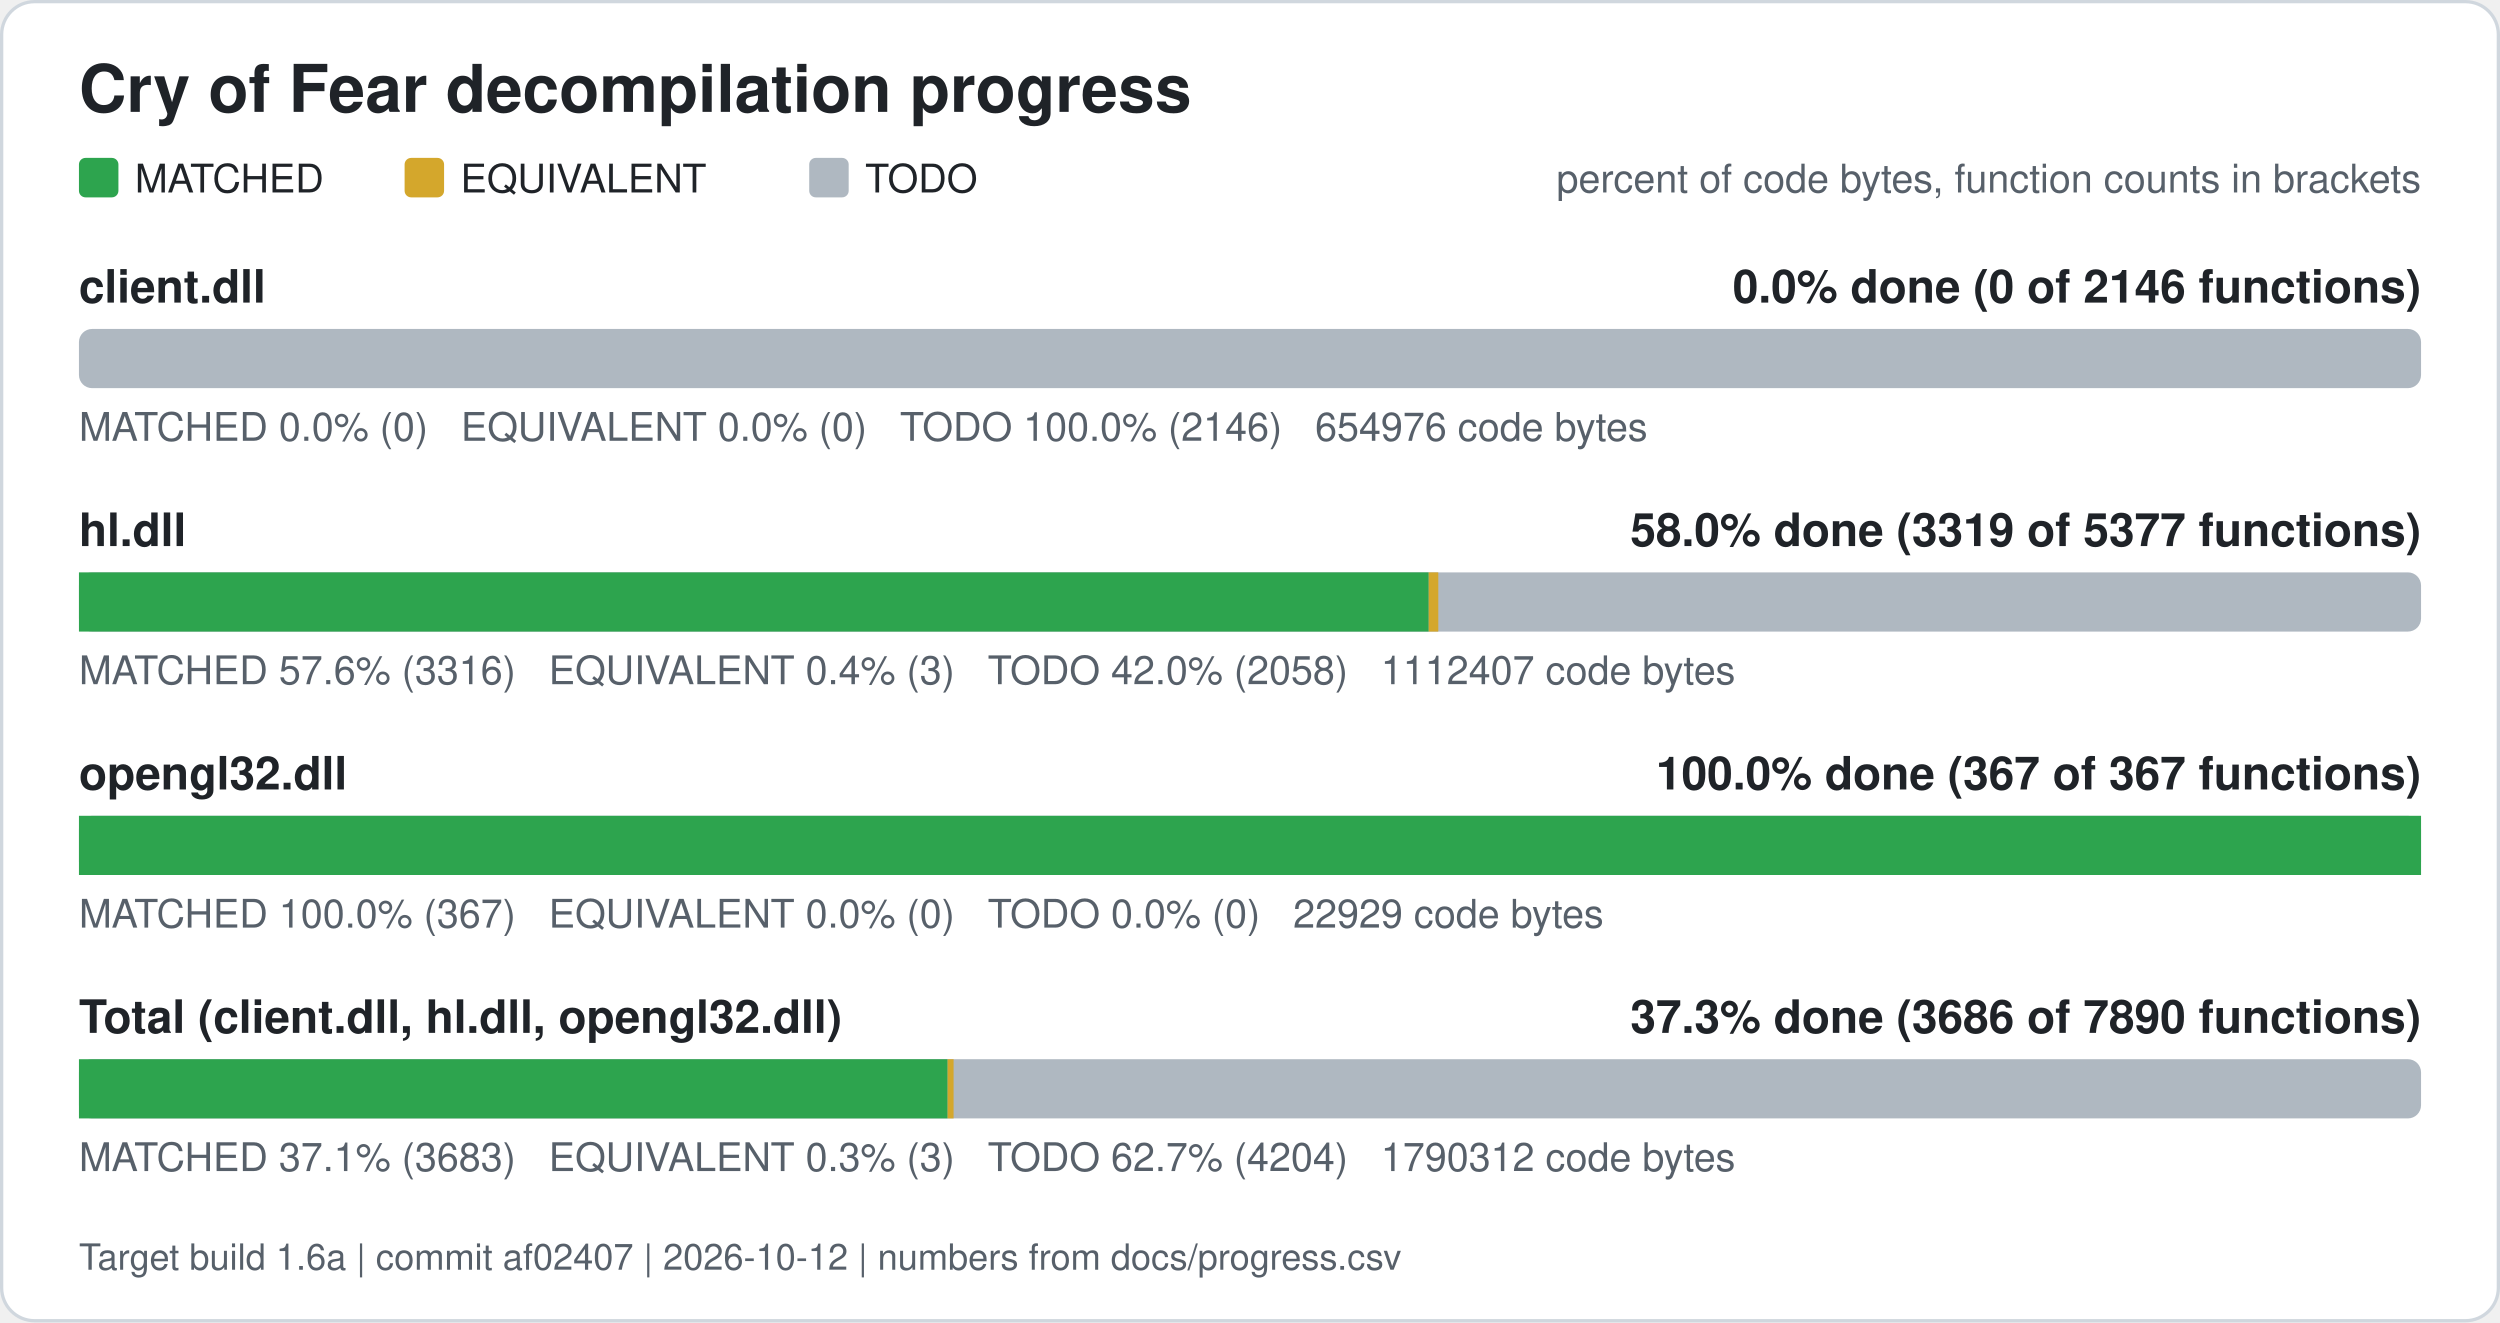
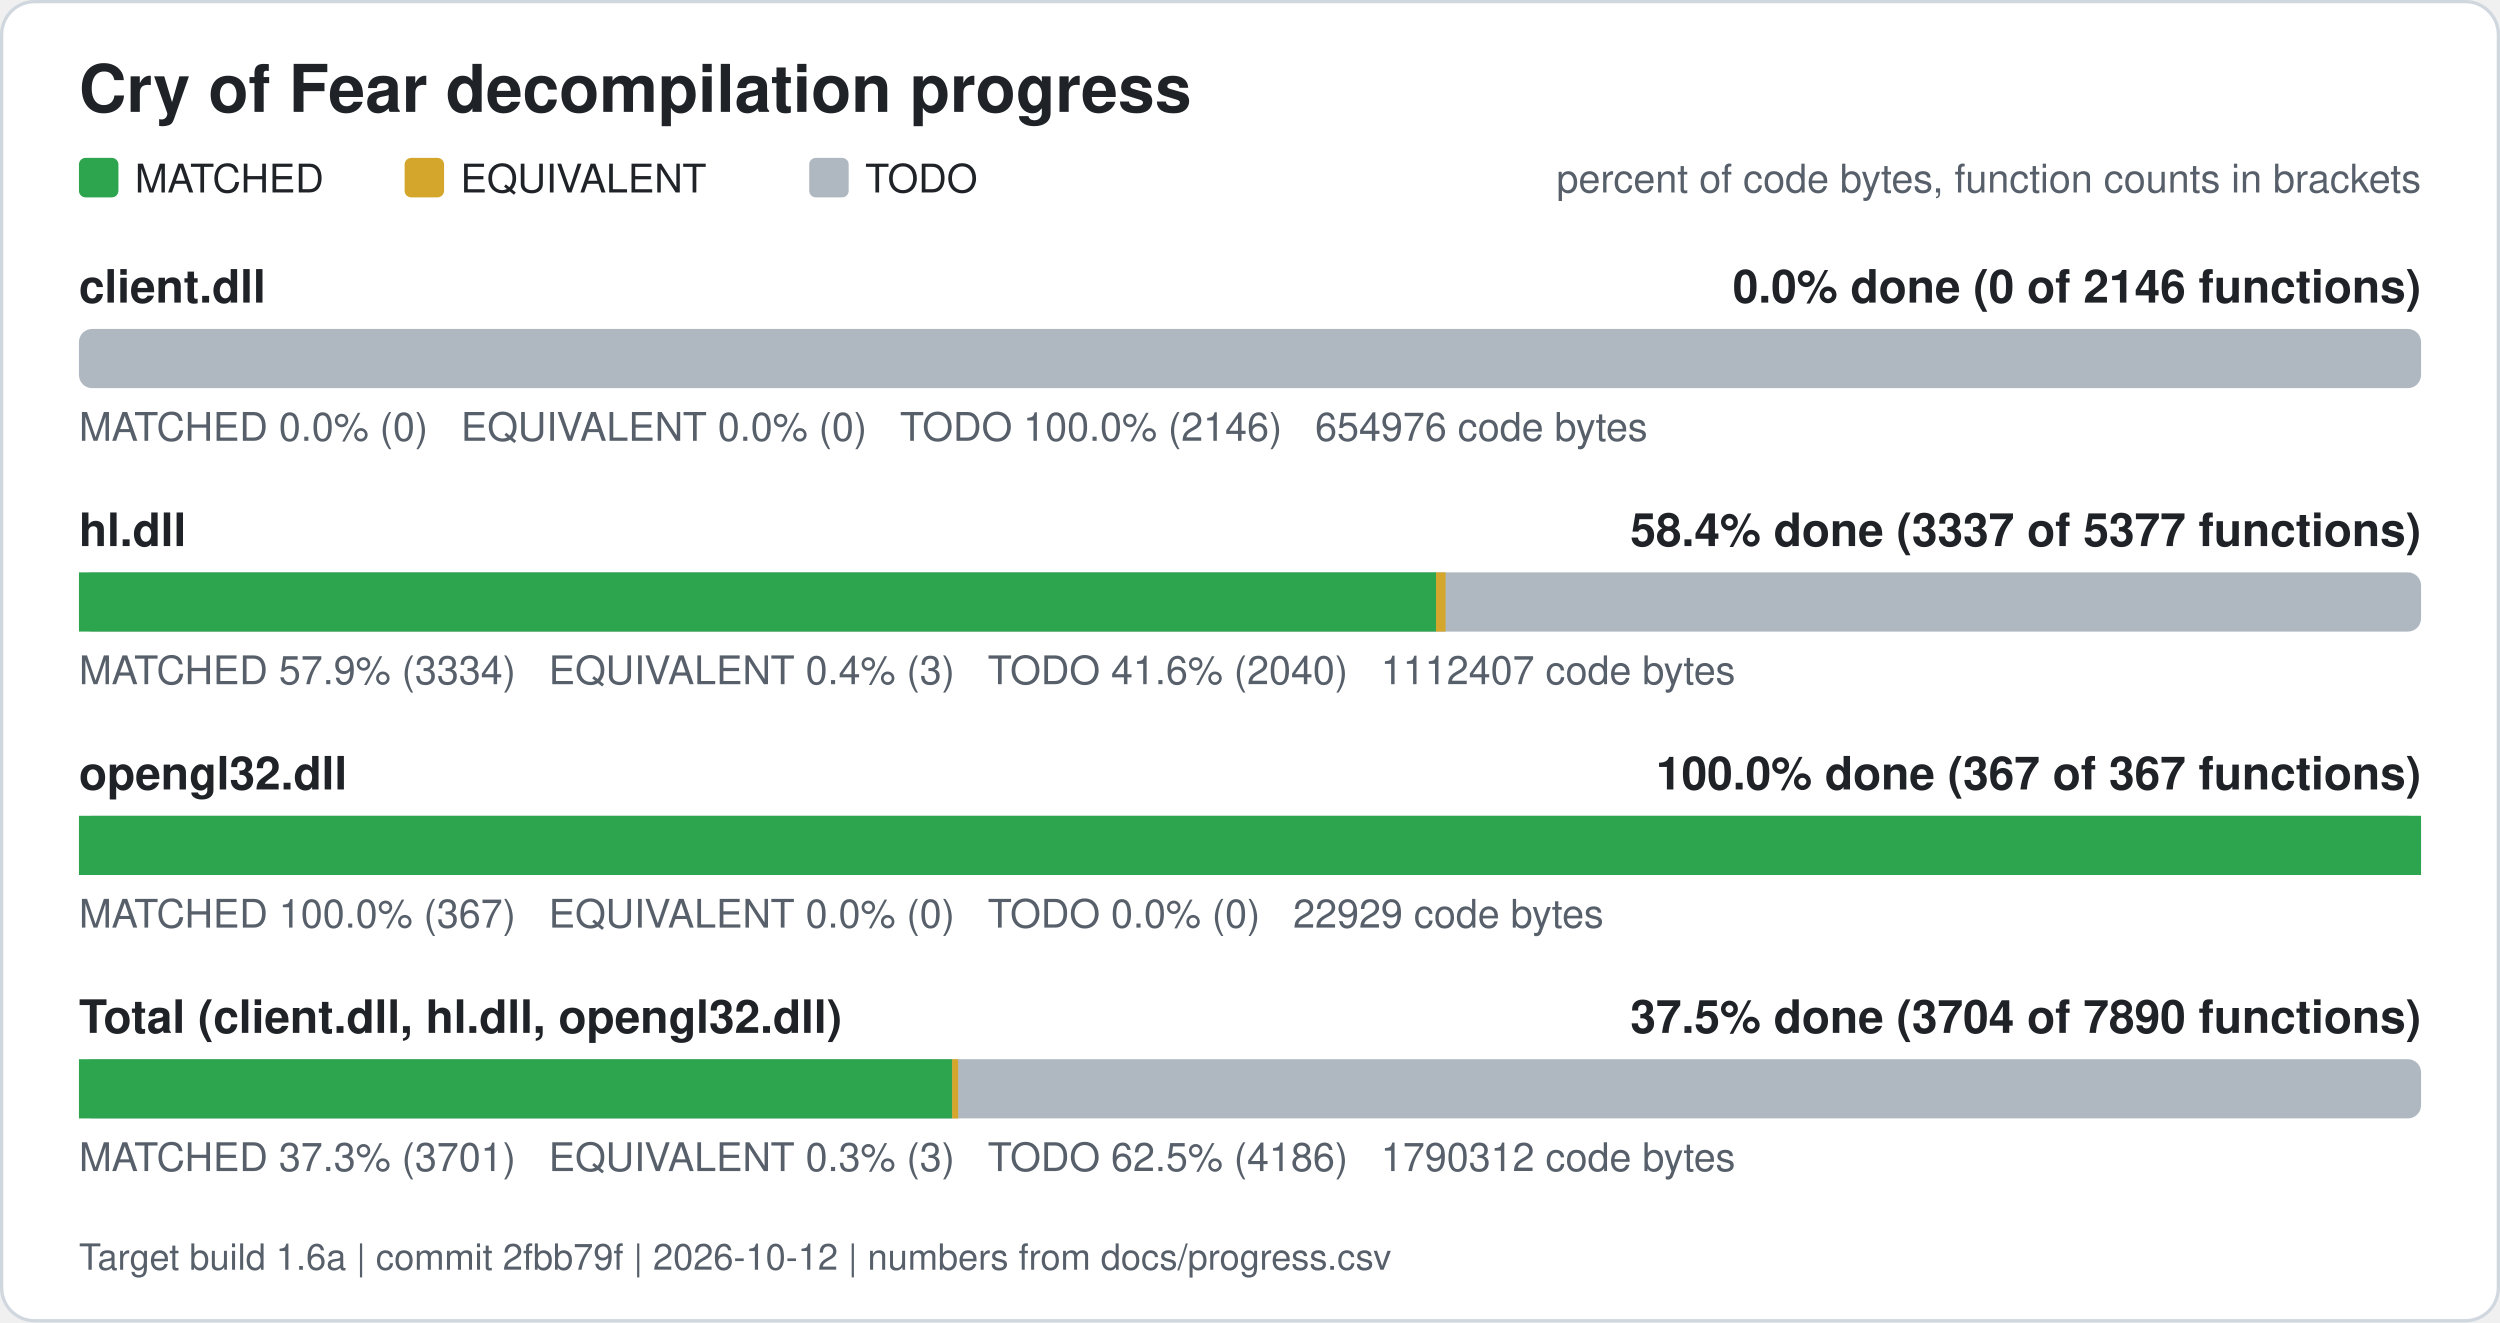
<svg xmlns="http://www.w3.org/2000/svg" width="760" height="402" viewBox="0 0 760 402" role="img" aria-label="Cry of Fear decompilation progress">
  <rect x="0.5" y="0.5" width="759" height="401" rx="10" fill="#ffffff" stroke="#d0d7de" />
  <text x="24" y="34" font-family="Segoe UI, Helvetica, Arial, sans-serif" font-size="20" font-weight="600" fill="#1f2328">Cry of Fear decompilation progress</text>
  <rect x="24" y="48" width="12" height="12" rx="2" fill="#2da44e" />
  <text x="41" y="58.5" font-family="Segoe UI, Helvetica, Arial, sans-serif" font-size="12" fill="#1f2328">MATCHED</text>
  <rect x="123" y="48" width="12" height="12" rx="2" fill="#d4a72c" />
  <text x="140" y="58.5" font-family="Segoe UI, Helvetica, Arial, sans-serif" font-size="12" fill="#1f2328">EQUIVALENT</text>
  <rect x="246" y="48" width="12" height="12" rx="2" fill="#afb8c1" />
  <text x="263" y="58.5" font-family="Segoe UI, Helvetica, Arial, sans-serif" font-size="12" fill="#1f2328">TODO</text>
  <text x="736" y="58.5" font-family="Segoe UI, Helvetica, Arial, sans-serif" font-size="12" fill="#57606a" text-anchor="end">percent of code bytes, function counts in brackets</text>
  <text x="24" y="92" font-family="Segoe UI, Helvetica, Arial, sans-serif" font-size="14" font-weight="600" fill="#1f2328">client.dll</text>
  <text x="736" y="92" font-family="Segoe UI, Helvetica, Arial, sans-serif" font-size="14" font-weight="600" fill="#1f2328" text-anchor="end">0.0% done (0 of 2146 functions)</text>
  <rect x="24" y="100" width="712" height="18" rx="4" fill="#afb8c1" />
  <text x="24" y="134" font-family="Segoe UI, Helvetica, Arial, sans-serif" font-size="12" fill="#57606a" xml:space="preserve">MATCHED 0.0% (0)   EQUIVALENT 0.0% (0)   TODO 100.0% (2146)   654976 code bytes</text>
  <text x="24" y="166" font-family="Segoe UI, Helvetica, Arial, sans-serif" font-size="14" font-weight="600" fill="#1f2328">hl.dll</text>
-   <text x="736" y="166" font-family="Segoe UI, Helvetica, Arial, sans-serif" font-size="14" font-weight="600" fill="#1f2328" text-anchor="end">58.0% done (3319 of 5377 functions)</text>
+   <text x="736" y="166" font-family="Segoe UI, Helvetica, Arial, sans-serif" font-size="14" font-weight="600" fill="#1f2328" text-anchor="end">58.4% done (3337 of 5377 functions)</text>
  <rect x="24" y="174" width="712" height="18" rx="4" fill="#afb8c1" />
-   <rect x="24.00" y="174" width="410.33" height="18" fill="#2da44e" />
-   <rect x="434.33" y="174" width="2.91" height="18" fill="#d4a72c" />
-   <text x="24" y="208" font-family="Segoe UI, Helvetica, Arial, sans-serif" font-size="12" fill="#57606a" xml:space="preserve">MATCHED 57.6% (3316)   EQUIVALENT 0.4% (3)   TODO 42.0% (2058)   1112407 code bytes</text>
+   <rect x="24.00" y="174" width="412.55" height="18" fill="#2da44e" />
+   <rect x="436.55" y="174" width="2.91" height="18" fill="#d4a72c" />
+   <text x="24" y="208" font-family="Segoe UI, Helvetica, Arial, sans-serif" font-size="12" fill="#57606a" xml:space="preserve">MATCHED 57.9% (3334)   EQUIVALENT 0.4% (3)   TODO 41.6% (2040)   1112407 code bytes</text>
  <text x="24" y="240" font-family="Segoe UI, Helvetica, Arial, sans-serif" font-size="14" font-weight="600" fill="#1f2328">opengl32.dll</text>
  <text x="736" y="240" font-family="Segoe UI, Helvetica, Arial, sans-serif" font-size="14" font-weight="600" fill="#1f2328" text-anchor="end">100.0% done (367 of 367 functions)</text>
  <rect x="24" y="248" width="712" height="18" rx="4" fill="#afb8c1" />
  <rect x="24.00" y="248" width="712.00" height="18" fill="#2da44e" />
  <text x="24" y="282" font-family="Segoe UI, Helvetica, Arial, sans-serif" font-size="12" fill="#57606a" xml:space="preserve">MATCHED 100.0% (367)   EQUIVALENT 0.0% (0)   TODO 0.0% (0)   22929 code bytes</text>
  <text x="24" y="314" font-family="Segoe UI, Helvetica, Arial, sans-serif" font-size="14" font-weight="600" fill="#1f2328">Total (client.dll, hl.dll, opengl32.dll)</text>
-   <text x="736" y="314" font-family="Segoe UI, Helvetica, Arial, sans-serif" font-size="14" font-weight="600" fill="#1f2328" text-anchor="end">37.3% done (3686 of 7890 functions)</text>
+   <text x="736" y="314" font-family="Segoe UI, Helvetica, Arial, sans-serif" font-size="14" font-weight="600" fill="#1f2328" text-anchor="end">37.5% done (3704 of 7890 functions)</text>
  <rect x="24" y="322" width="712" height="18" rx="4" fill="#afb8c1" />
-   <rect x="24.00" y="322" width="264.08" height="18" fill="#2da44e" />
-   <rect x="288.08" y="322" width="1.81" height="18" fill="#d4a72c" />
-   <text x="24" y="356" font-family="Segoe UI, Helvetica, Arial, sans-serif" font-size="12" fill="#57606a" xml:space="preserve">MATCHED 37.1% (3683)   EQUIVALENT 0.3% (3)   TODO 62.7% (4204)   1790312 code bytes</text>
-   <text x="24" y="386" font-family="Segoe UI, Helvetica, Arial, sans-serif" font-size="11" fill="#57606a">Target build 1.6a | commit af02407 | 2026-10-12 | numbers from docs/progress.csv</text>
+   <rect x="24.00" y="322" width="265.46" height="18" fill="#2da44e" />
+   <rect x="289.46" y="322" width="1.81" height="18" fill="#d4a72c" />
+   <text x="24" y="356" font-family="Segoe UI, Helvetica, Arial, sans-serif" font-size="12" fill="#57606a" xml:space="preserve">MATCHED 37.3% (3701)   EQUIVALENT 0.3% (3)   TODO 62.5% (4186)   1790312 code bytes</text>
+   <text x="24" y="386" font-family="Segoe UI, Helvetica, Arial, sans-serif" font-size="11" fill="#57606a">Target build 1.6a | commit 2fbb79f | 2026-10-12 | numbers from docs/progress.csv</text>
</svg>
